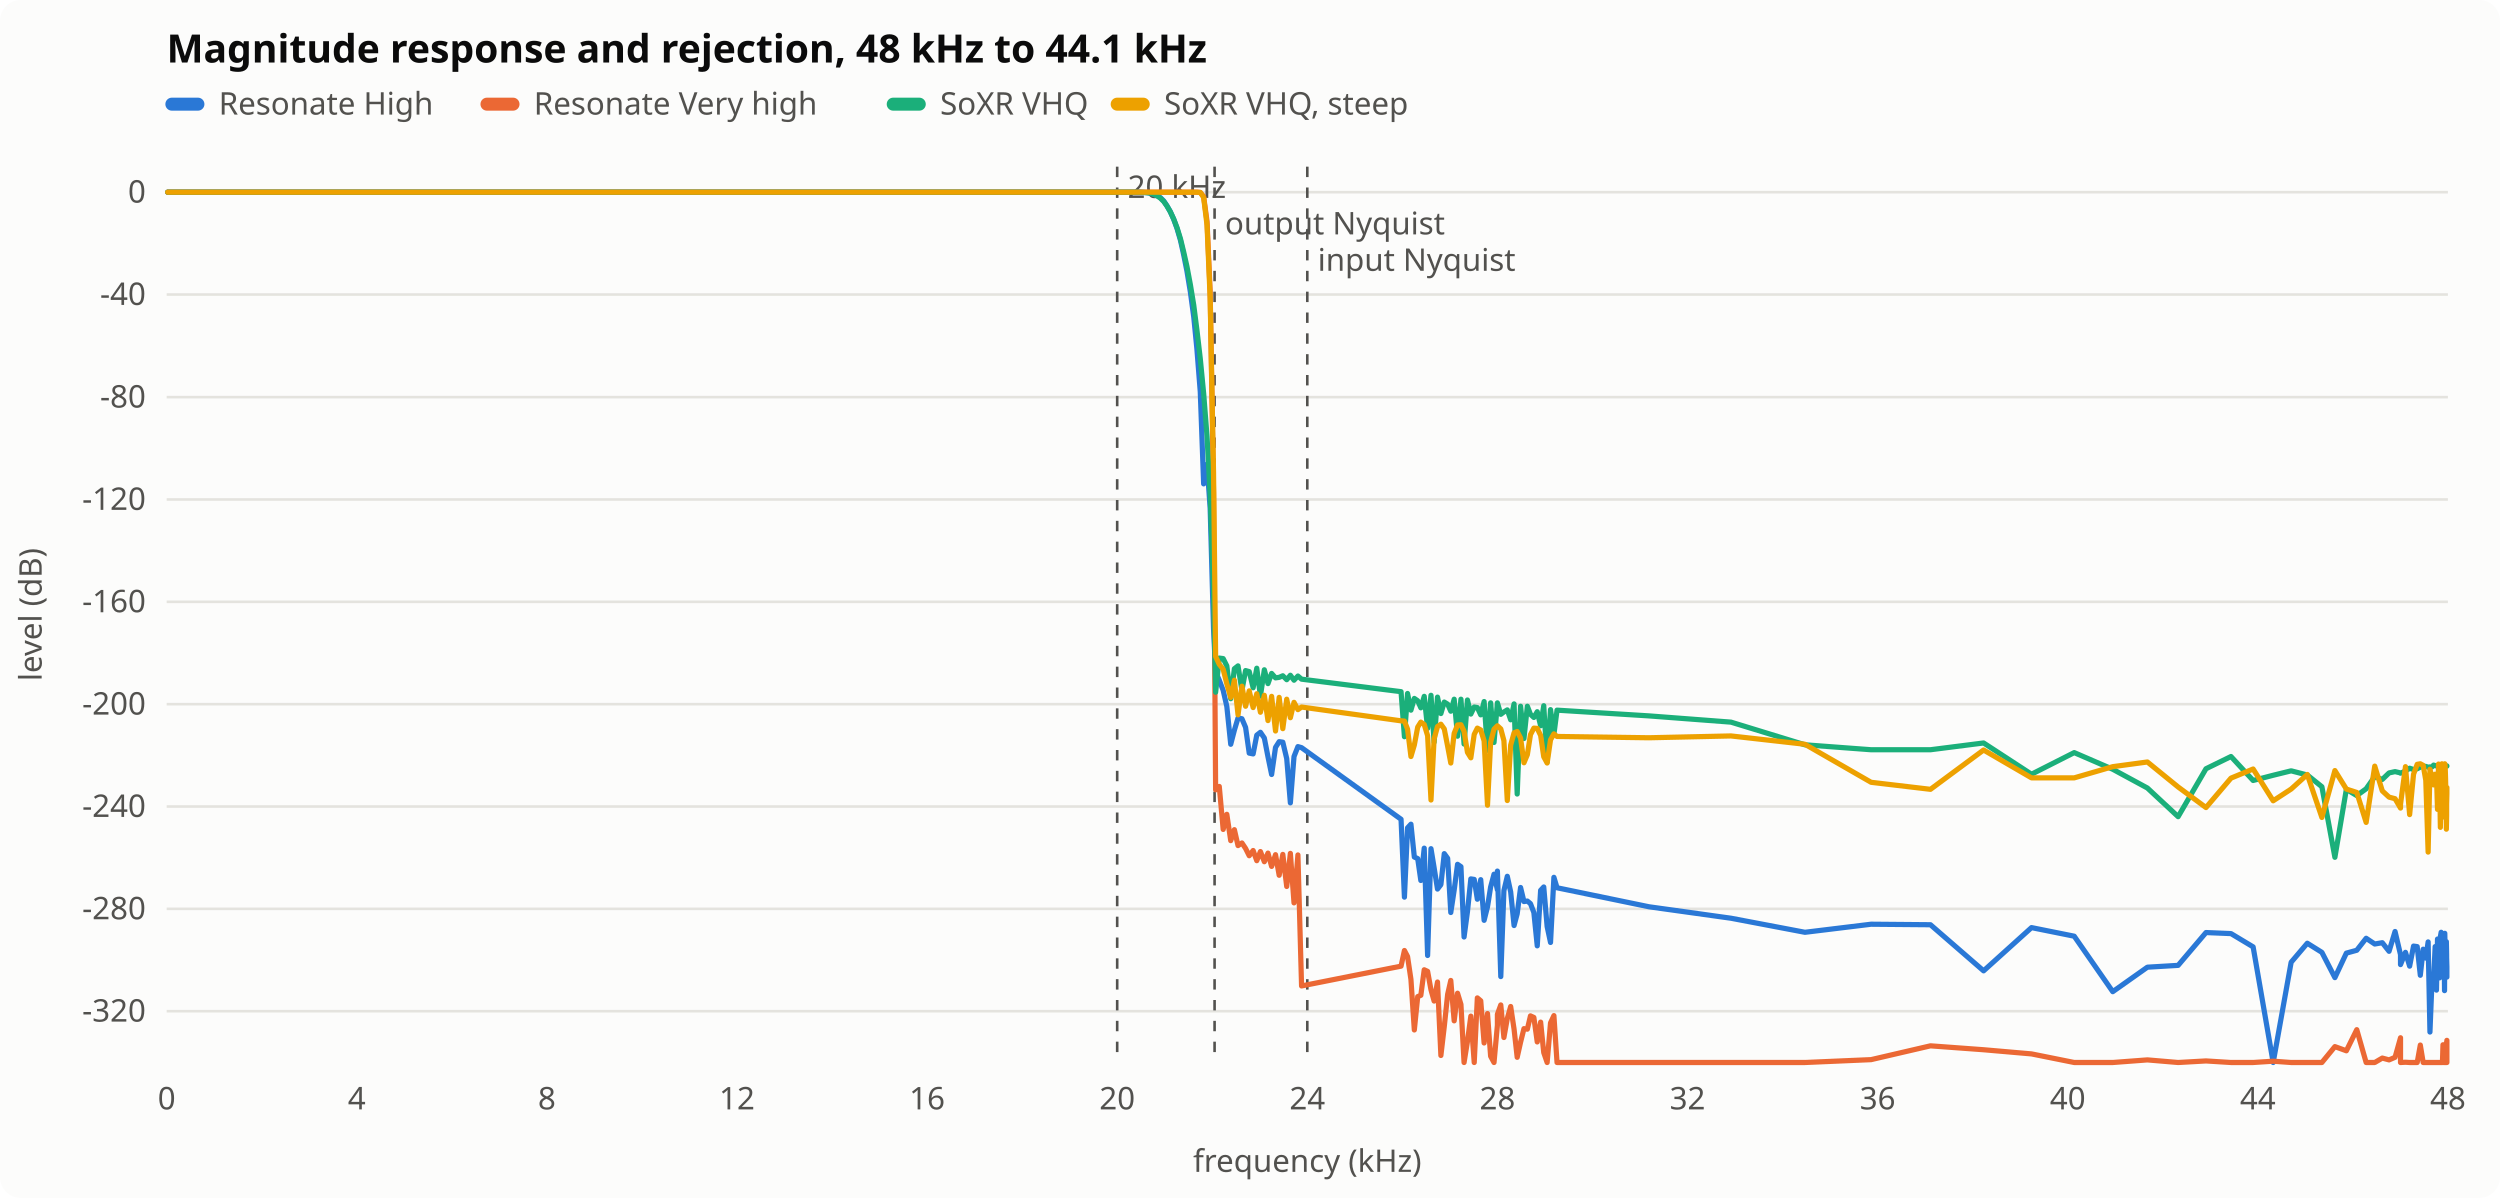
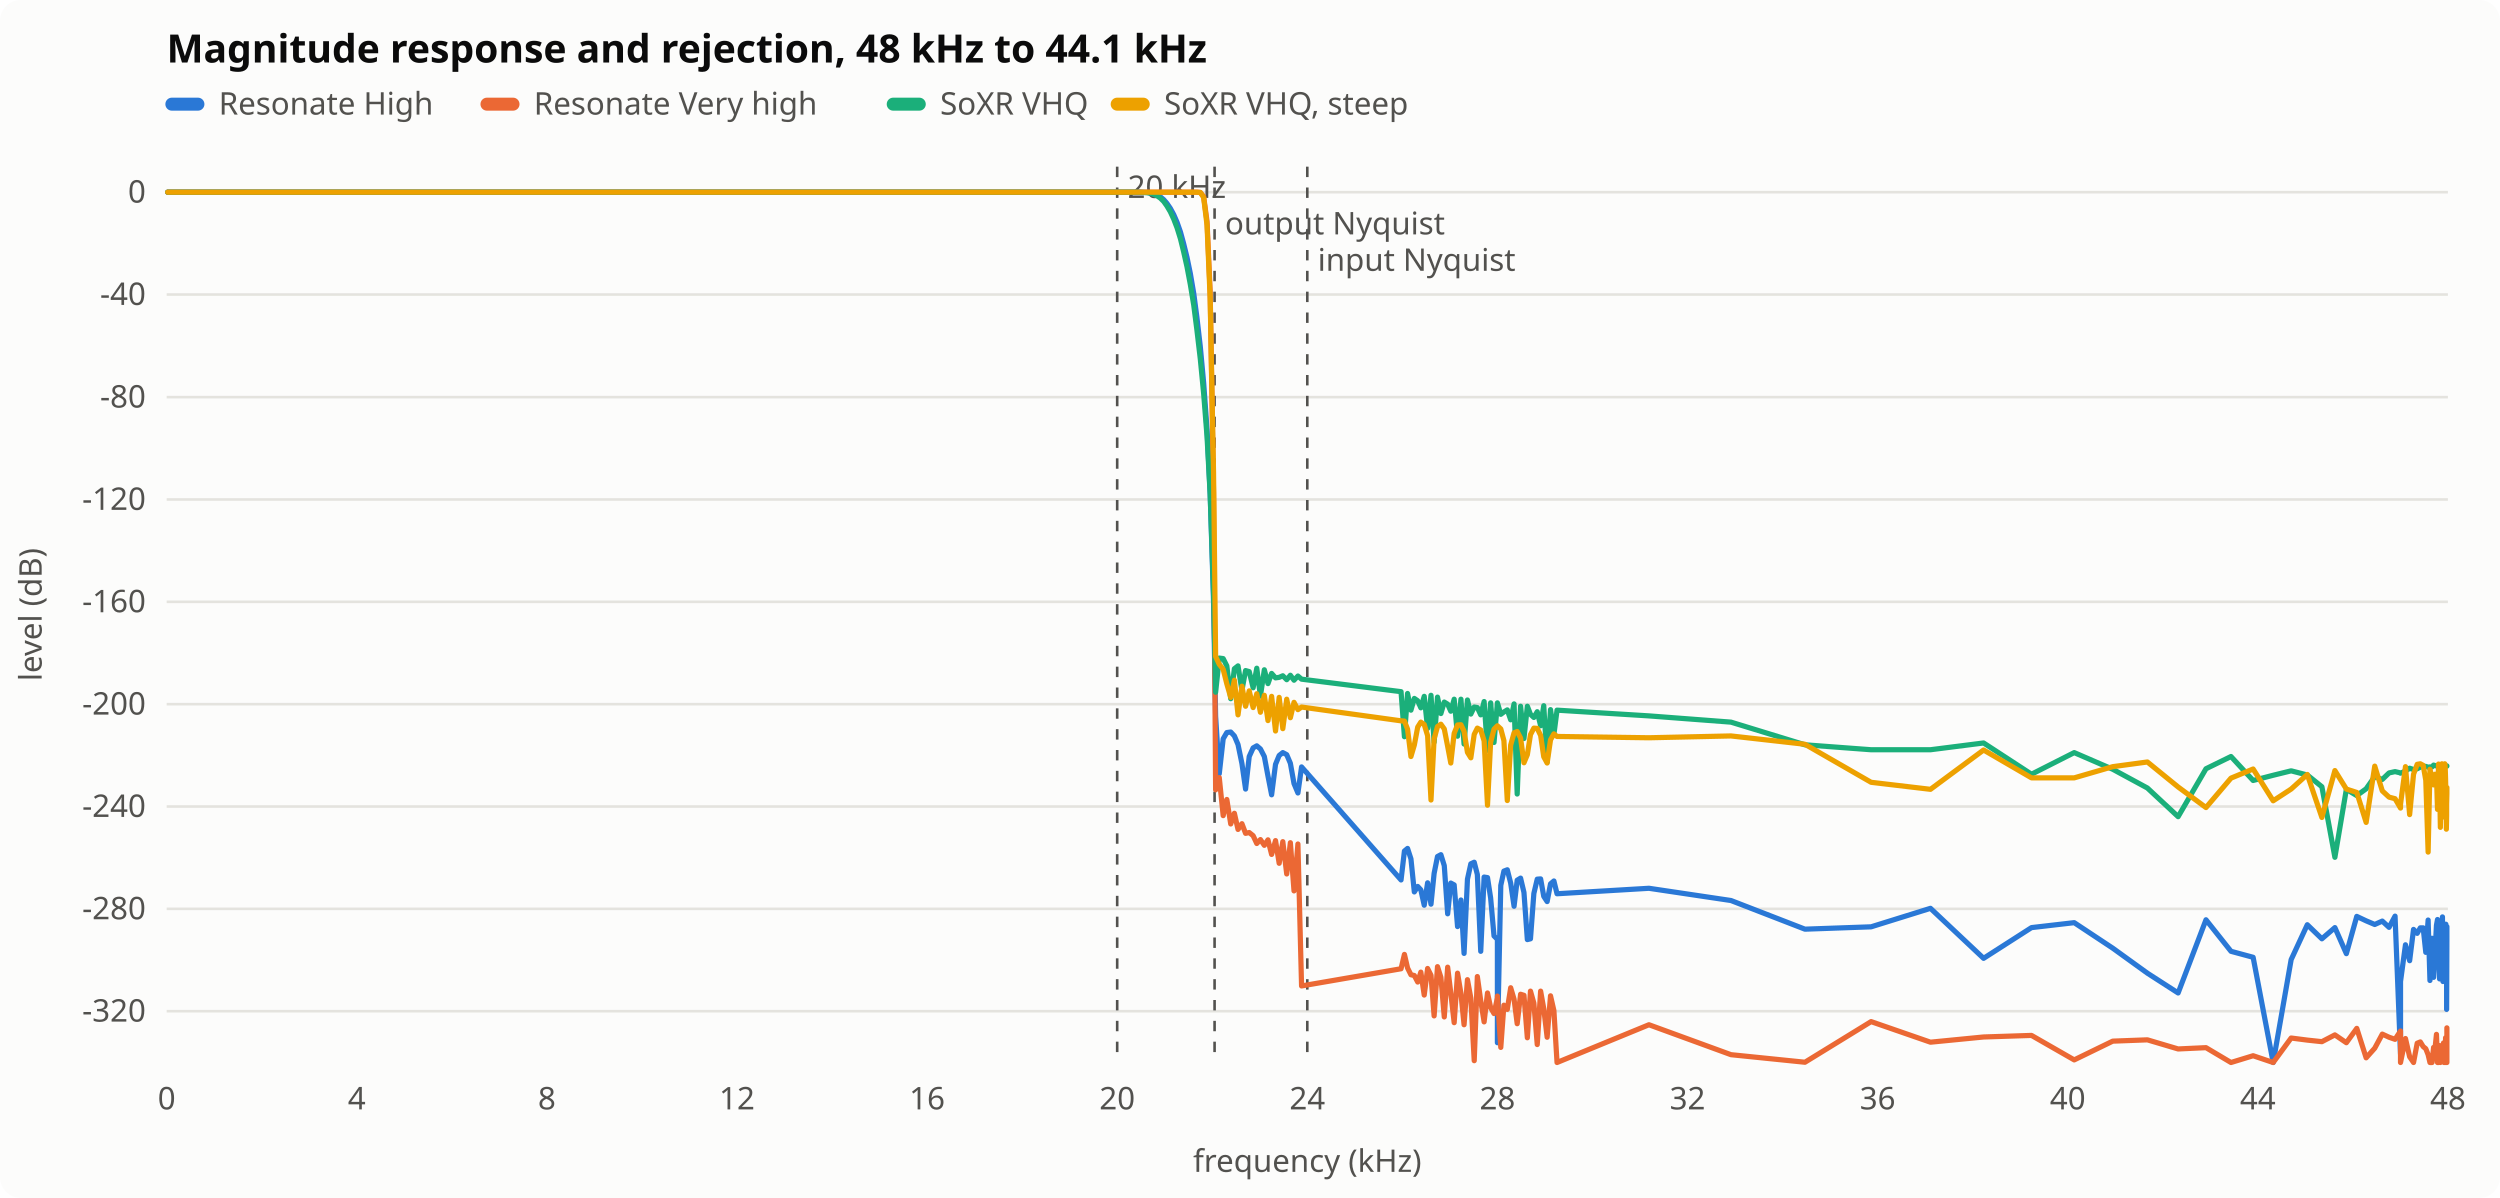
<svg xmlns="http://www.w3.org/2000/svg" viewBox="0 0 960 460" width="960" height="460" role="img" aria-label="Magnitude response and rejection, 48 kHz to 44.1 kHz">
  <style>
.surface { fill: #fcfcfb; }
text { fill: #52514e; font: 12px system-ui, sans-serif; }
.title { fill: #0b0b0b; font-size: 15px; font-weight: 600; }
.grid { stroke: #e4e3de; stroke-width: 1; }
.marker { stroke: #52514e; stroke-width: 1; stroke-dasharray: 4 4; }
.line { fill: none; stroke-width: 2; stroke-linejoin: round; stroke-linecap: round; }
.one { stroke: #2a78d6; fill: #2a78d6; }
.two { stroke: #eb6834; fill: #eb6834; }
.three { stroke: #1baf7a; fill: #1baf7a; }
.four { stroke: #eda100; fill: #eda100; }
.line.one, .line.two, .line.three, .line.four { fill: none; }
@media (prefers-color-scheme: dark) {
  .surface { fill: #1a1a19; }
  text { fill: #c3c2b7; }
  .title { fill: #f0efec; }
  .grid { stroke: #34332f; }
  .marker { stroke: #c3c2b7; }
  .one { stroke: #3987e5; fill: #3987e5; }
  .two { stroke: #d95926; fill: #d95926; }
  .three { stroke: #199e70; fill: #199e70; }
  .four { stroke: #c98500; fill: #c98500; }
  .line.one, .line.two, .line.three, .line.four { fill: none; }
}
</style>
  <rect class="surface" width="960" height="460" rx="8" />
  <text class="title" x="64" y="24">Magnitude response and rejection, 48 kHz to 44.1 kHz</text>
  <rect class="one" x="64" y="38" width="14" height="4" rx="2" />
  <text x="84" y="44">Resonate High</text>
  <rect class="two" x="185" y="38" width="14" height="4" rx="2" />
  <text x="205" y="44">Resonate Very high</text>
  <rect class="three" x="341" y="38" width="14" height="4" rx="2" />
  <text x="361" y="44">SoXR VHQ</text>
  <rect class="four" x="427" y="38" width="14" height="4" rx="2" />
  <text x="447" y="44">SoXR VHQ, steep</text>
  <line class="grid" x1="64" x2="940" y1="388.3" y2="388.3" />
  <text x="56" y="392.3" text-anchor="end">-320</text>
  <line class="grid" x1="64" x2="940" y1="349.0" y2="349.0" />
  <text x="56" y="353.0" text-anchor="end">-280</text>
  <line class="grid" x1="64" x2="940" y1="309.7" y2="309.7" />
  <text x="56" y="313.7" text-anchor="end">-240</text>
  <line class="grid" x1="64" x2="940" y1="270.4" y2="270.4" />
  <text x="56" y="274.4" text-anchor="end">-200</text>
  <line class="grid" x1="64" x2="940" y1="231.1" y2="231.1" />
  <text x="56" y="235.1" text-anchor="end">-160</text>
  <line class="grid" x1="64" x2="940" y1="191.8" y2="191.8" />
  <text x="56" y="195.8" text-anchor="end">-120</text>
  <line class="grid" x1="64" x2="940" y1="152.5" y2="152.5" />
  <text x="56" y="156.5" text-anchor="end">-80</text>
  <line class="grid" x1="64" x2="940" y1="113.1" y2="113.1" />
  <text x="56" y="117.1" text-anchor="end">-40</text>
  <line class="grid" x1="64" x2="940" y1="73.8" y2="73.8" />
  <text x="56" y="77.8" text-anchor="end">0</text>
  <text x="64.0" y="426" text-anchor="middle">0</text>
  <text x="137.0" y="426" text-anchor="middle">4</text>
  <text x="210.0" y="426" text-anchor="middle">8</text>
  <text x="283.0" y="426" text-anchor="middle">12</text>
  <text x="356.0" y="426" text-anchor="middle">16</text>
  <text x="429.0" y="426" text-anchor="middle">20</text>
  <text x="502.0" y="426" text-anchor="middle">24</text>
  <text x="575.0" y="426" text-anchor="middle">28</text>
  <text x="648.0" y="426" text-anchor="middle">32</text>
  <text x="721.0" y="426" text-anchor="middle">36</text>
  <text x="794.0" y="426" text-anchor="middle">40</text>
  <text x="867.0" y="426" text-anchor="middle">44</text>
  <text x="940.0" y="426" text-anchor="middle">48</text>
  <text x="502" y="450" text-anchor="middle">frequency (kHz)</text>
  <text x="16" y="236" transform="rotate(-90 16 236)" text-anchor="middle">level (dB)</text>
  <line class="marker" x1="429.0" x2="429.0" y1="64" y2="408" />
  <text x="433.0" y="76">20 kHz</text>
  <line class="marker" x1="466.4" x2="466.4" y1="64" y2="408" />
  <text x="470.4" y="90">output Nyquist</text>
  <line class="marker" x1="502.0" x2="502.0" y1="64" y2="408" />
  <text x="506.0" y="104">input Nyquist</text>
-   <polyline class="line one" points="64.4,73.8 64.4,73.8 64.5,73.8 64.5,73.8 64.6,73.8 64.6,73.8 64.7,73.8 64.8,73.8 64.9,73.8 65.0,73.8 65.1,73.8 65.2,73.8 65.3,73.8 65.5,73.8 65.7,73.8 65.9,73.8 66.1,73.8 66.3,73.8 66.6,73.8 66.9,73.8 67.2,73.8 67.6,73.8 68.0,73.8 68.4,73.8 68.9,73.8 69.5,73.8 70.1,73.8 70.9,73.8 71.6,73.8 72.5,73.8 73.5,73.8 74.6,73.8 75.8,73.8 77.2,73.8 78.7,73.8 80.3,73.8 82.2,73.8 82.2,73.8 84.3,73.8 86.6,73.8 89.2,73.8 92.1,73.8 95.4,73.8 99.0,73.8 103.0,73.8 107.4,73.8 112.4,73.8 118.0,73.8 124.2,73.8 131.1,73.8 138.8,73.8 147.3,73.8 156.9,73.8 167.6,73.8 179.4,73.8 192.7,73.8 207.5,73.8 223.9,73.8 242.3,73.8 262.7,73.8 285.5,73.8 310.9,73.8 339.3,73.8 370.8,73.8 406.1,73.8 407.3,73.8 408.6,73.8 409.9,73.8 411.2,73.8 412.4,73.8 413.7,73.8 415.0,73.8 416.3,73.8 417.5,73.8 418.8,73.8 420.1,73.8 421.4,73.8 422.6,73.8 423.9,73.8 425.2,73.8 426.5,73.8 427.7,73.8 429.0,73.8 429.0,73.8 430.3,73.8 431.6,73.8 432.8,73.8 434.1,73.8 435.4,73.8 436.7,73.8 437.9,73.8 439.2,73.9 440.5,74.0 441.8,74.1 443.0,74.5 444.3,75.1 445.6,75.9 446.9,77.2 448.1,79.0 449.4,81.3 450.7,84.2 452.0,87.8 453.3,92.3 454.5,97.7 455.8,104.2 457.1,112.1 458.4,121.7 459.6,133.9 460.9,150.4 462.2,185.8 463.5,178.3 464.7,195.2 466.0,241.6 466.8,258.0 468.2,261.2 469.7,265.1 471.1,271.3 472.6,285.8 474.0,280.4 475.4,275.7 476.9,276.0 478.3,279.3 479.7,289.2 481.2,289.5 482.6,282.3 484.0,281.2 485.5,283.4 486.9,290.6 488.3,297.4 489.8,287.0 491.2,284.8 492.6,285.0 494.1,291.3 495.5,308.3 496.9,290.5 498.4,286.7 499.8,287.1 538.0,314.6 539.3,344.5 540.5,317.9 541.8,316.5 543.1,329.1 544.4,329.7 545.6,338.1 546.9,325.7 548.2,366.9 549.5,325.9 550.7,333.2 552.0,341.4 553.3,339.7 554.6,327.8 555.9,329.6 557.1,350.4 558.4,341.8 559.7,331.9 561.0,332.8 562.2,359.8 563.5,350.1 564.8,337.5 566.1,337.7 567.3,345.3 568.6,337.8 569.9,353.4 571.2,348.2 572.4,340.6 573.7,335.7 575.0,341.7 575.0,334.5 576.3,375.0 577.5,342.0 578.8,336.5 580.1,342.5 581.4,355.4 582.6,350.9 583.9,340.8 585.2,346.2 586.5,346.0 587.7,347.0 589.0,350.4 590.3,363.2 591.6,341.9 592.8,340.6 594.1,355.8 595.4,361.9 596.7,336.9 597.9,340.9 633.2,348.2 664.7,352.6 693.1,358.0 718.5,354.9 741.3,355.1 761.7,372.8 780.1,356.2 796.5,359.5 811.3,380.8 824.6,371.4 836.4,370.7 847.1,358.1 856.7,358.5 865.2,363.6 872.9,408.0 879.8,369.5 886.0,362.2 891.6,365.7 896.6,375.4 901.0,366.0 905.0,364.9 908.6,360.3 911.9,362.5 914.8,362.0 917.4,365.3 919.7,357.7 921.8,366.6 921.8,370.4 923.7,365.7 925.3,371.0 926.8,363.3 928.2,363.5 929.4,374.5 930.5,364.5 931.5,367.9 932.4,361.7 933.1,396.3 933.9,376.4 934.5,376.2 935.1,363.5 935.6,380.2 936.0,360.6 936.4,362.9 936.8,375.5 937.1,359.7 937.4,358.0 937.7,371.2 937.9,373.4 938.1,367.2 938.3,367.1 938.5,359.5 938.7,380.4 938.8,358.4 938.9,364.3 939.0,370.5 939.1,367.1 939.2,361.6 939.3,373.6 939.4,364.5 939.4,361.6 939.5,366.5 939.5,367.6 939.6,371.2 939.6,375.2" />
-   <polyline class="line two" points="64.4,73.8 64.4,73.8 64.5,73.8 64.5,73.8 64.6,73.8 64.6,73.8 64.7,73.8 64.8,73.8 64.9,73.8 65.0,73.8 65.1,73.8 65.2,73.8 65.3,73.8 65.5,73.8 65.7,73.8 65.9,73.8 66.1,73.8 66.3,73.8 66.6,73.8 66.9,73.8 67.2,73.8 67.6,73.8 68.0,73.8 68.4,73.8 68.9,73.8 69.5,73.8 70.1,73.8 70.9,73.8 71.6,73.8 72.5,73.8 73.5,73.8 74.6,73.8 75.8,73.8 77.2,73.8 78.7,73.8 80.3,73.8 82.2,73.8 82.2,73.8 84.3,73.8 86.6,73.8 89.2,73.8 92.1,73.8 95.4,73.8 99.0,73.8 103.0,73.8 107.4,73.8 112.4,73.8 118.0,73.8 124.2,73.8 131.1,73.8 138.8,73.8 147.3,73.8 156.9,73.8 167.6,73.8 179.4,73.8 192.7,73.8 207.5,73.8 223.9,73.8 242.3,73.8 262.7,73.8 285.5,73.8 310.9,73.8 339.3,73.8 370.8,73.8 406.1,73.8 407.3,73.8 408.6,73.8 409.9,73.8 411.2,73.8 412.4,73.8 413.7,73.8 415.0,73.8 416.3,73.8 417.5,73.8 418.8,73.8 420.1,73.8 421.4,73.8 422.6,73.8 423.9,73.8 425.2,73.8 426.5,73.8 427.7,73.8 429.0,73.8 429.0,73.8 430.3,73.8 431.6,73.8 432.8,73.8 434.1,73.8 435.4,73.8 436.7,73.8 437.9,73.8 439.2,73.8 440.5,73.8 441.8,73.8 443.0,73.8 444.3,73.8 445.6,73.8 446.9,73.8 448.1,73.8 449.4,73.8 450.7,73.8 452.0,73.8 453.3,73.8 454.5,73.8 455.8,73.8 457.1,73.8 458.4,73.8 459.6,73.8 460.9,73.9 462.2,75.5 463.5,85.0 464.7,111.9 466.0,189.3 466.8,303.3 468.2,302.0 469.7,318.5 471.1,312.7 472.6,322.8 474.0,318.6 475.4,324.7 476.9,323.7 478.3,325.8 479.7,328.6 481.2,326.6 482.6,330.5 484.0,327.0 485.5,330.9 486.9,327.6 488.3,332.7 489.8,328.2 491.2,336.1 492.6,328.1 494.1,340.4 495.5,327.7 496.9,346.7 498.4,328.3 499.8,378.6 538.0,371.0 539.3,365.0 540.5,367.3 541.8,376.1 543.1,395.5 544.4,382.7 545.6,382.2 546.9,372.4 548.2,373.0 549.5,380.1 550.7,384.4 552.0,377.1 553.3,405.3 554.6,394.2 555.9,381.8 557.1,376.5 558.4,392.0 559.7,381.4 561.0,385.7 562.2,408.0 563.5,399.9 564.8,390.2 566.1,408.0 567.3,383.2 568.6,384.3 569.9,400.5 571.2,389.2 572.4,405.6 573.7,408.0 575.0,393.7 575.0,389.5 576.3,385.9 577.5,398.4 578.8,391.1 580.1,386.5 581.4,395.2 582.6,406.0 583.9,400.2 585.2,395.0 586.5,395.2 587.7,390.1 589.0,390.7 590.3,400.1 591.6,392.5 592.8,404.2 594.1,408.0 595.4,392.8 596.7,390.0 597.9,408.0 633.2,408.0 664.7,408.0 693.1,408.0 718.5,406.9 741.3,401.6 761.7,403.1 780.1,404.7 796.5,408.0 811.3,408.0 824.6,407.0 836.4,408.0 847.1,407.4 856.7,408.0 865.2,408.0 872.9,407.5 879.8,408.0 886.0,408.0 891.6,408.0 896.6,401.9 901.0,403.5 905.0,395.4 908.6,408.0 911.9,408.0 914.8,406.3 917.4,407.0 919.7,406.0 921.8,398.5 921.8,408.0 923.7,407.9 925.3,408.0 926.8,408.0 928.2,408.0 929.4,401.3 930.5,408.0 931.5,408.0 932.4,408.0 933.1,408.0 933.9,408.0 934.5,408.0 935.1,408.0 935.6,408.0 936.0,408.0 936.4,408.0 936.8,408.0 937.1,408.0 937.4,408.0 937.7,408.0 937.9,408.0 938.1,401.2 938.3,408.0 938.5,408.0 938.7,408.0 938.8,408.0 938.9,408.0 939.0,408.0 939.1,408.0 939.2,408.0 939.3,408.0 939.4,400.4 939.4,408.0 939.5,408.0 939.5,408.0 939.6,408.0 939.6,399.5" />
+   <polyline class="line one" points="64.4,73.8 64.4,73.8 64.5,73.8 64.5,73.8 64.6,73.8 64.6,73.8 64.7,73.8 64.8,73.8 64.9,73.8 65.0,73.8 65.1,73.8 65.2,73.8 65.3,73.8 65.5,73.8 65.7,73.8 65.9,73.8 66.1,73.8 66.3,73.8 66.6,73.8 66.9,73.8 67.2,73.8 67.6,73.8 68.0,73.8 68.4,73.8 68.9,73.8 69.5,73.8 70.1,73.8 70.9,73.8 71.6,73.8 72.5,73.8 73.5,73.8 74.6,73.8 75.8,73.8 77.2,73.8 78.7,73.8 80.3,73.8 82.2,73.8 82.2,73.8 84.3,73.8 86.6,73.8 89.2,73.8 92.1,73.8 95.4,73.8 99.0,73.8 103.0,73.8 107.4,73.8 112.4,73.8 118.0,73.8 124.2,73.8 131.1,73.8 138.8,73.8 147.3,73.8 156.9,73.8 167.6,73.8 179.4,73.8 192.7,73.8 207.5,73.8 223.9,73.8 242.3,73.8 262.7,73.8 285.5,73.8 310.9,73.8 339.3,73.8 370.8,73.8 406.1,73.8 407.3,73.8 408.6,73.8 409.9,73.8 411.2,73.8 412.4,73.8 413.7,73.8 415.0,73.8 416.3,73.8 417.5,73.8 418.8,73.8 420.1,73.8 421.4,73.8 422.6,73.8 423.9,73.8 425.2,73.8 426.5,73.8 427.7,73.8 429.0,73.8 429.0,73.8 430.3,73.8 431.6,73.8 432.8,73.8 434.1,73.8 435.4,73.8 436.7,73.8 437.9,73.8 439.2,73.9 440.5,73.9 441.8,74.1 443.0,74.4 444.3,74.9 445.6,75.6 446.9,76.7 448.1,78.1 449.4,80.0 450.7,82.4 452.0,85.4 453.3,89.1 454.5,93.5 455.8,98.8 457.1,105.1 458.4,112.7 459.6,121.8 460.9,133.0 462.2,147.0 463.5,164.9 464.7,189.4 466.0,230.9 466.8,275.1 468.2,297.1 469.7,283.7 471.1,281.3 472.6,281.1 474.0,282.6 475.4,285.9 476.9,293.2 478.3,303.0 479.7,290.5 481.2,287.2 482.6,286.4 484.0,287.6 485.5,290.5 486.9,298.0 488.3,305.2 489.8,293.5 491.2,290.1 492.6,289.0 494.1,289.8 495.5,293.1 496.9,300.9 498.4,304.5 499.8,294.5 538.0,337.9 539.3,326.8 540.5,325.8 541.8,329.8 543.1,342.5 544.4,340.4 545.6,341.7 546.9,347.6 548.2,339.0 549.5,347.2 550.7,335.4 552.0,328.9 553.3,328.2 554.6,332.4 555.9,350.9 557.1,339.1 558.4,339.8 559.7,355.8 561.0,345.6 562.2,366.1 563.5,337.6 564.8,331.7 566.1,331.1 567.3,335.8 568.6,365.3 569.9,336.8 571.2,337.0 572.4,344.8 573.7,359.4 575.0,360.7 575.0,400.4 576.3,340.0 577.5,334.5 578.8,334.0 580.1,339.1 581.4,348.0 582.6,338.0 583.9,337.2 585.2,342.7 586.5,360.8 587.7,360.5 589.0,343.1 590.3,337.6 591.6,337.5 592.8,344.2 594.1,346.2 595.4,339.4 596.7,338.3 597.9,343.2 633.2,341.1 664.7,345.8 693.1,356.8 718.5,355.9 741.3,348.8 761.7,368.0 780.1,356.2 796.5,354.3 811.3,364.1 824.6,373.7 836.4,381.3 847.1,353.2 856.7,365.3 865.2,367.6 872.9,408.0 879.8,368.5 886.0,355.1 891.6,360.5 896.6,356.2 901.0,366.2 905.0,351.9 908.6,353.6 911.9,355.0 914.8,353.7 917.4,356.1 919.7,351.8 921.8,404.8 921.8,376.9 923.7,362.8 925.3,368.9 926.8,356.9 928.2,358.4 929.4,356.3 930.5,356.3 931.5,365.7 932.4,353.3 933.1,376.5 933.9,360.3 934.5,375.3 935.1,364.7 935.6,355.3 936.0,353.1 936.4,364.4 936.8,375.9 937.1,355.0 937.4,354.8 937.7,368.5 937.9,352.1 938.1,376.9 938.3,354.7 938.5,355.2 938.7,370.5 938.8,369.8 938.9,355.2 939.0,359.2 939.1,361.9 939.2,354.9 939.3,357.4 939.4,367.5 939.4,365.9 939.5,365.9 939.5,387.6 939.6,361.5 939.6,355.8" />
+   <polyline class="line two" points="64.4,73.8 64.4,73.8 64.5,73.8 64.5,73.8 64.6,73.8 64.6,73.8 64.7,73.8 64.8,73.8 64.9,73.8 65.0,73.8 65.1,73.8 65.2,73.8 65.3,73.8 65.5,73.8 65.7,73.8 65.9,73.8 66.1,73.8 66.3,73.8 66.6,73.8 66.9,73.8 67.2,73.8 67.6,73.8 68.0,73.8 68.4,73.8 68.9,73.8 69.5,73.8 70.1,73.8 70.9,73.8 71.6,73.8 72.5,73.8 73.5,73.8 74.6,73.8 75.8,73.8 77.2,73.8 78.7,73.8 80.3,73.8 82.2,73.8 82.2,73.8 84.3,73.8 86.6,73.8 89.2,73.8 92.1,73.8 95.4,73.8 99.0,73.8 103.0,73.8 107.4,73.8 112.4,73.8 118.0,73.8 124.2,73.8 131.1,73.8 138.8,73.8 147.3,73.8 156.9,73.8 167.6,73.8 179.4,73.8 192.7,73.8 207.5,73.8 223.9,73.8 242.3,73.8 262.7,73.8 285.5,73.8 310.9,73.8 339.3,73.8 370.8,73.8 406.1,73.8 407.3,73.8 408.6,73.8 409.9,73.8 411.2,73.8 412.4,73.8 413.7,73.8 415.0,73.8 416.3,73.8 417.5,73.8 418.8,73.8 420.1,73.8 421.4,73.8 422.6,73.8 423.9,73.8 425.2,73.8 426.5,73.8 427.7,73.8 429.0,73.8 429.0,73.8 430.3,73.8 431.6,73.8 432.8,73.8 434.1,73.8 435.4,73.8 436.7,73.8 437.9,73.8 439.2,73.8 440.5,73.8 441.8,73.8 443.0,73.8 444.3,73.8 445.6,73.8 446.9,73.8 448.1,73.8 449.4,73.8 450.7,73.8 452.0,73.8 453.3,73.8 454.5,73.8 455.8,73.8 457.1,73.8 458.4,73.8 459.6,73.8 460.9,73.9 462.2,75.5 463.5,85.0 464.7,111.9 466.0,189.3 466.8,303.3 468.2,298.6 469.7,313.2 471.1,307.0 472.6,316.4 474.0,312.3 475.4,318.5 476.9,316.3 478.3,320.0 479.7,319.7 481.2,320.9 482.6,323.9 484.0,322.4 485.5,324.6 486.9,322.5 488.3,328.1 489.8,322.8 491.2,331.5 492.6,323.2 494.1,335.6 495.5,323.6 496.9,342.1 498.4,324.1 499.8,378.6 538.0,372.0 539.3,366.5 540.5,371.7 541.8,374.3 543.1,374.6 544.4,377.1 545.6,373.3 546.9,382.1 548.2,371.9 549.5,374.5 550.7,390.1 552.0,371.2 553.3,375.3 554.6,390.5 555.9,371.4 557.1,381.3 558.4,392.7 559.7,373.7 561.0,381.5 562.2,393.5 563.5,376.2 564.8,383.3 566.1,407.3 567.3,375.0 568.6,384.3 569.9,392.4 571.2,381.3 572.4,386.9 573.7,389.2 575.0,383.2 575.0,382.5 576.3,402.2 577.5,386.0 578.8,387.6 580.1,379.3 581.4,383.7 582.6,393.1 583.9,381.8 585.2,382.2 586.5,398.5 587.7,380.6 589.0,385.2 590.3,401.1 591.6,380.6 592.8,387.3 594.1,398.3 595.4,382.4 596.7,388.1 597.9,408.0 633.2,393.5 664.7,405.0 693.1,407.9 718.5,392.3 741.3,400.2 761.7,398.2 780.1,397.6 796.5,407.0 811.3,399.8 824.6,399.3 836.4,402.8 847.1,402.3 856.7,408.0 865.2,405.4 872.9,408.0 879.8,398.6 886.0,399.4 891.6,400.0 896.6,397.4 901.0,400.4 905.0,394.9 908.6,406.2 911.9,402.5 914.8,397.1 917.4,398.3 919.7,399.1 921.8,395.9 921.8,408.0 923.7,398.8 925.3,405.8 926.8,408.0 928.2,400.6 929.4,400.1 930.5,401.9 931.5,402.7 932.4,405.0 933.1,408.0 933.9,408.0 934.5,402.2 935.1,402.1 935.6,397.2 936.0,408.0 936.4,408.0 936.8,401.5 937.1,408.0 937.4,407.3 937.7,406.3 937.9,403.6 938.1,401.7 938.3,400.5 938.5,408.0 938.7,403.4 938.8,408.0 938.9,406.9 939.0,408.0 939.1,398.5 939.2,400.1 939.3,408.0 939.4,398.3 939.4,405.8 939.5,401.7 939.5,401.3 939.6,408.0 939.6,394.7" />
  <polyline class="line three" points="64.4,73.8 64.4,73.8 64.5,73.8 64.5,73.8 64.6,73.8 64.6,73.8 64.7,73.8 64.8,73.8 64.9,73.8 65.0,73.8 65.1,73.8 65.2,73.8 65.3,73.8 65.5,73.8 65.7,73.8 65.9,73.8 66.1,73.8 66.3,73.8 66.6,73.8 66.9,73.8 67.2,73.8 67.6,73.8 68.0,73.8 68.4,73.8 68.9,73.8 69.5,73.8 70.1,73.8 70.9,73.8 71.6,73.8 72.5,73.8 73.5,73.8 74.6,73.8 75.8,73.8 77.2,73.8 78.7,73.8 80.3,73.8 82.2,73.8 82.2,73.8 84.3,73.8 86.6,73.8 89.2,73.8 92.1,73.8 95.4,73.8 99.0,73.8 103.0,73.8 107.4,73.8 112.4,73.8 118.0,73.8 124.2,73.8 131.1,73.8 138.8,73.8 147.3,73.8 156.9,73.8 167.6,73.8 179.4,73.8 192.7,73.8 207.5,73.8 223.9,73.8 242.3,73.8 262.7,73.8 285.5,73.8 310.9,73.8 339.3,73.8 370.8,73.8 406.1,73.8 407.3,73.8 408.6,73.8 409.9,73.8 411.2,73.8 412.4,73.8 413.7,73.8 415.0,73.8 416.3,73.8 417.5,73.8 418.8,73.8 420.1,73.8 421.4,73.8 422.6,73.8 423.9,73.8 425.2,73.8 426.5,73.8 427.7,73.8 429.0,73.8 429.0,73.8 430.3,73.8 431.6,73.8 432.8,73.8 434.1,73.8 435.4,73.8 436.7,73.8 437.9,73.9 439.2,73.9 440.5,74.0 441.8,74.2 443.0,74.6 444.3,75.2 445.6,76.1 446.9,77.4 448.1,79.1 449.4,81.3 450.7,84.1 452.0,87.5 453.3,91.7 454.5,96.6 455.8,102.4 457.1,109.3 458.4,117.2 459.6,126.6 460.9,137.7 462.2,151.1 463.5,167.6 464.7,189.8 466.0,227.8 466.8,265.8 468.2,252.7 469.7,252.9 471.1,255.7 472.6,268.3 474.0,256.8 475.4,255.7 476.9,265.1 478.3,257.5 479.7,257.9 481.2,264.1 482.6,256.6 484.0,267.3 485.5,257.2 486.9,262.5 488.3,258.6 489.8,260.3 491.2,260.1 492.6,259.5 494.1,261.0 495.5,259.3 496.9,261.2 498.4,259.6 499.8,260.8 538.0,265.6 539.3,282.9 540.5,266.3 541.8,272.7 543.1,268.2 544.4,269.1 545.6,271.8 546.9,267.4 548.2,279.7 549.5,267.0 550.7,285.0 552.0,267.7 553.3,274.0 554.6,269.6 555.9,270.4 557.1,273.1 558.4,268.5 559.7,282.7 561.0,268.5 562.2,285.7 563.5,268.8 564.8,274.2 566.1,271.5 567.3,271.7 568.6,274.5 569.9,269.4 571.2,288.1 572.4,269.9 573.7,285.1 575.0,270.0 575.0,269.9 576.3,274.3 577.5,273.4 578.8,272.6 580.1,276.4 581.4,270.3 582.6,304.9 583.9,271.2 585.2,283.6 586.5,271.2 587.7,274.3 589.0,275.5 590.3,273.3 591.6,278.7 592.8,271.0 594.1,292.6 595.4,272.5 596.7,282.0 597.9,272.7 633.2,274.9 664.7,277.3 693.1,286.0 718.5,287.9 741.3,287.9 761.7,285.3 780.1,297.3 796.5,289.0 811.3,295.4 824.6,302.6 836.4,313.6 847.1,295.2 856.7,290.5 865.2,299.7 872.9,297.7 879.8,296.0 886.0,297.6 891.6,302.1 896.6,329.2 901.0,303.1 905.0,305.5 908.6,302.9 911.9,298.2 914.8,299.3 917.4,296.8 919.7,296.3 921.8,296.8 921.8,296.9 923.7,296.1 925.3,295.0 926.8,295.5 928.2,295.2 929.4,294.6 930.5,294.3 931.5,294.3 932.4,294.6 933.1,294.5 933.9,294.5 934.5,293.8 935.1,294.0 935.6,294.1 936.0,294.0 936.4,293.9 936.8,293.8 937.1,293.9 937.4,293.7 937.7,293.9 937.9,294.0 938.1,294.1 938.3,294.1 938.5,294.0 938.7,294.1 938.8,294.0 938.9,294.1 939.0,294.2 939.1,294.1 939.2,294.1 939.3,294.2 939.4,294.1 939.4,294.1 939.5,294.1 939.5,294.2 939.6,294.1 939.6,294.2" />
  <polyline class="line four" points="64.4,73.8 64.4,73.8 64.5,73.8 64.5,73.8 64.6,73.8 64.6,73.8 64.7,73.8 64.8,73.8 64.9,73.8 65.0,73.8 65.1,73.8 65.2,73.8 65.3,73.8 65.5,73.8 65.7,73.8 65.9,73.8 66.1,73.8 66.3,73.8 66.6,73.8 66.9,73.8 67.2,73.8 67.6,73.8 68.0,73.8 68.4,73.8 68.9,73.8 69.5,73.8 70.1,73.8 70.9,73.8 71.6,73.8 72.5,73.8 73.5,73.8 74.6,73.8 75.8,73.8 77.2,73.8 78.7,73.8 80.3,73.8 82.2,73.8 82.2,73.8 84.3,73.8 86.6,73.8 89.2,73.8 92.1,73.8 95.4,73.8 99.0,73.8 103.0,73.8 107.4,73.8 112.4,73.8 118.0,73.8 124.2,73.8 131.1,73.8 138.8,73.8 147.3,73.8 156.9,73.8 167.6,73.8 179.4,73.8 192.7,73.8 207.5,73.8 223.9,73.8 242.3,73.8 262.7,73.8 285.5,73.8 310.9,73.8 339.3,73.8 370.8,73.8 406.1,73.8 407.3,73.8 408.6,73.8 409.9,73.8 411.2,73.8 412.4,73.8 413.7,73.8 415.0,73.8 416.3,73.8 417.5,73.8 418.8,73.8 420.1,73.8 421.4,73.8 422.6,73.8 423.9,73.8 425.2,73.8 426.5,73.8 427.7,73.8 429.0,73.8 429.0,73.8 430.3,73.8 431.6,73.8 432.8,73.8 434.1,73.8 435.4,73.8 436.7,73.8 437.9,73.8 439.2,73.8 440.5,73.8 441.8,73.8 443.0,73.8 444.3,73.8 445.6,73.8 446.9,73.8 448.1,73.8 449.4,73.8 450.7,73.8 452.0,73.8 453.3,73.8 454.5,73.8 455.8,73.8 457.1,73.8 458.4,73.8 459.6,73.8 460.9,73.9 462.2,75.8 463.5,86.5 464.7,114.6 466.0,181.5 466.8,252.1 468.2,255.1 469.7,257.0 471.1,262.6 472.6,267.8 474.0,261.2 475.4,274.5 476.9,263.5 478.3,271.2 479.7,265.3 481.2,271.7 482.6,266.4 484.0,273.5 485.5,267.0 486.9,276.7 488.3,267.4 489.8,280.7 491.2,267.8 492.6,279.8 494.1,268.5 495.5,275.6 496.9,269.7 498.4,272.5 499.8,271.5 538.0,276.8 539.3,276.9 540.5,280.0 541.8,290.5 543.1,286.1 544.4,279.2 545.6,277.3 546.9,278.2 548.2,282.5 549.5,307.2 550.7,283.7 552.0,279.0 553.3,278.1 554.6,279.9 555.9,286.6 557.1,293.0 558.4,281.6 559.7,278.4 561.0,278.3 562.2,280.8 563.5,288.9 564.8,291.0 566.1,282.0 567.3,279.6 568.6,280.3 569.9,284.5 571.2,309.2 572.4,285.0 573.7,280.0 575.0,278.7 575.0,278.7 576.3,279.9 577.5,284.4 578.8,307.4 580.1,286.1 581.4,281.4 582.6,280.9 583.9,283.4 585.2,292.9 586.5,289.8 587.7,282.1 589.0,279.6 590.3,279.7 591.6,282.4 592.8,290.6 594.1,293.0 595.4,284.1 596.7,281.8 597.9,282.8 633.2,283.3 664.7,282.6 693.1,285.8 718.5,300.4 741.3,303.1 761.7,288.0 780.1,298.7 796.5,298.7 811.3,294.4 824.6,292.6 836.4,302.2 847.1,310.1 856.7,298.8 865.2,295.3 872.9,307.5 879.8,303.0 886.0,297.4 891.6,313.9 896.6,295.9 901.0,303.0 905.0,304.3 908.6,315.8 911.9,294.2 914.8,303.7 917.4,306.1 919.7,306.7 921.8,310.3 921.8,308.8 923.7,294.4 925.3,312.8 926.8,297.3 928.2,293.5 929.4,293.3 930.5,293.9 931.5,299.6 932.4,327.2 933.1,295.4 933.9,298.5 934.5,301.4 935.1,297.3 935.6,297.5 936.0,310.8 936.4,293.4 936.8,299.8 937.1,317.7 937.4,296.5 937.7,293.3 937.9,298.0 938.1,312.6 938.3,313.7 938.5,300.2 938.7,295.1 938.8,293.3 938.9,293.8 939.0,295.9 939.1,299.2 939.2,304.0 939.3,310.7 939.4,316.7 939.4,318.4 939.5,313.1 939.5,308.8 939.6,304.9 939.6,302.4" />
</svg>
